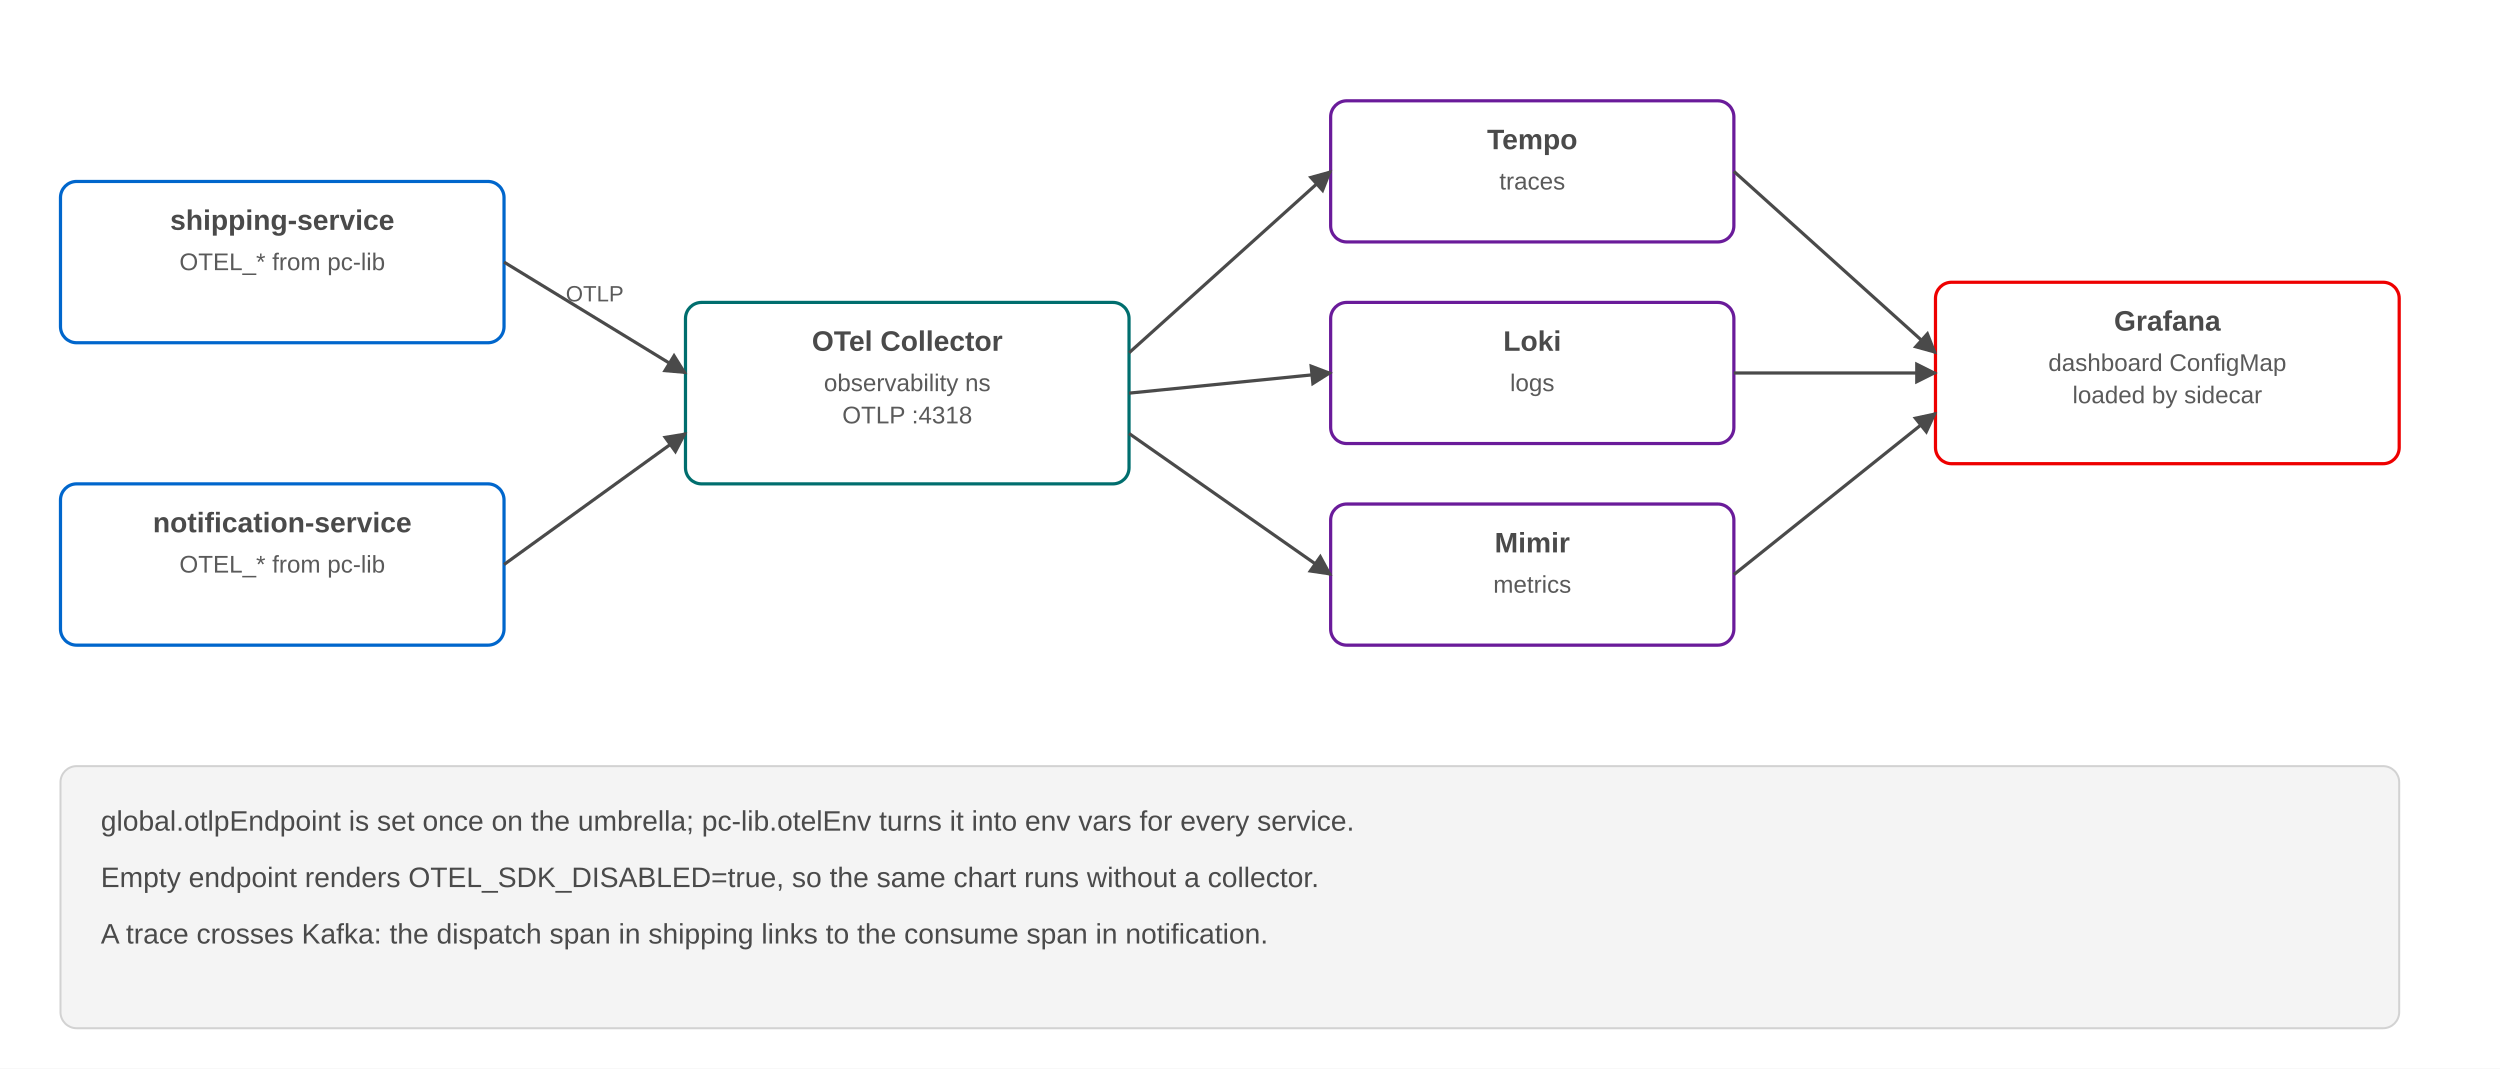
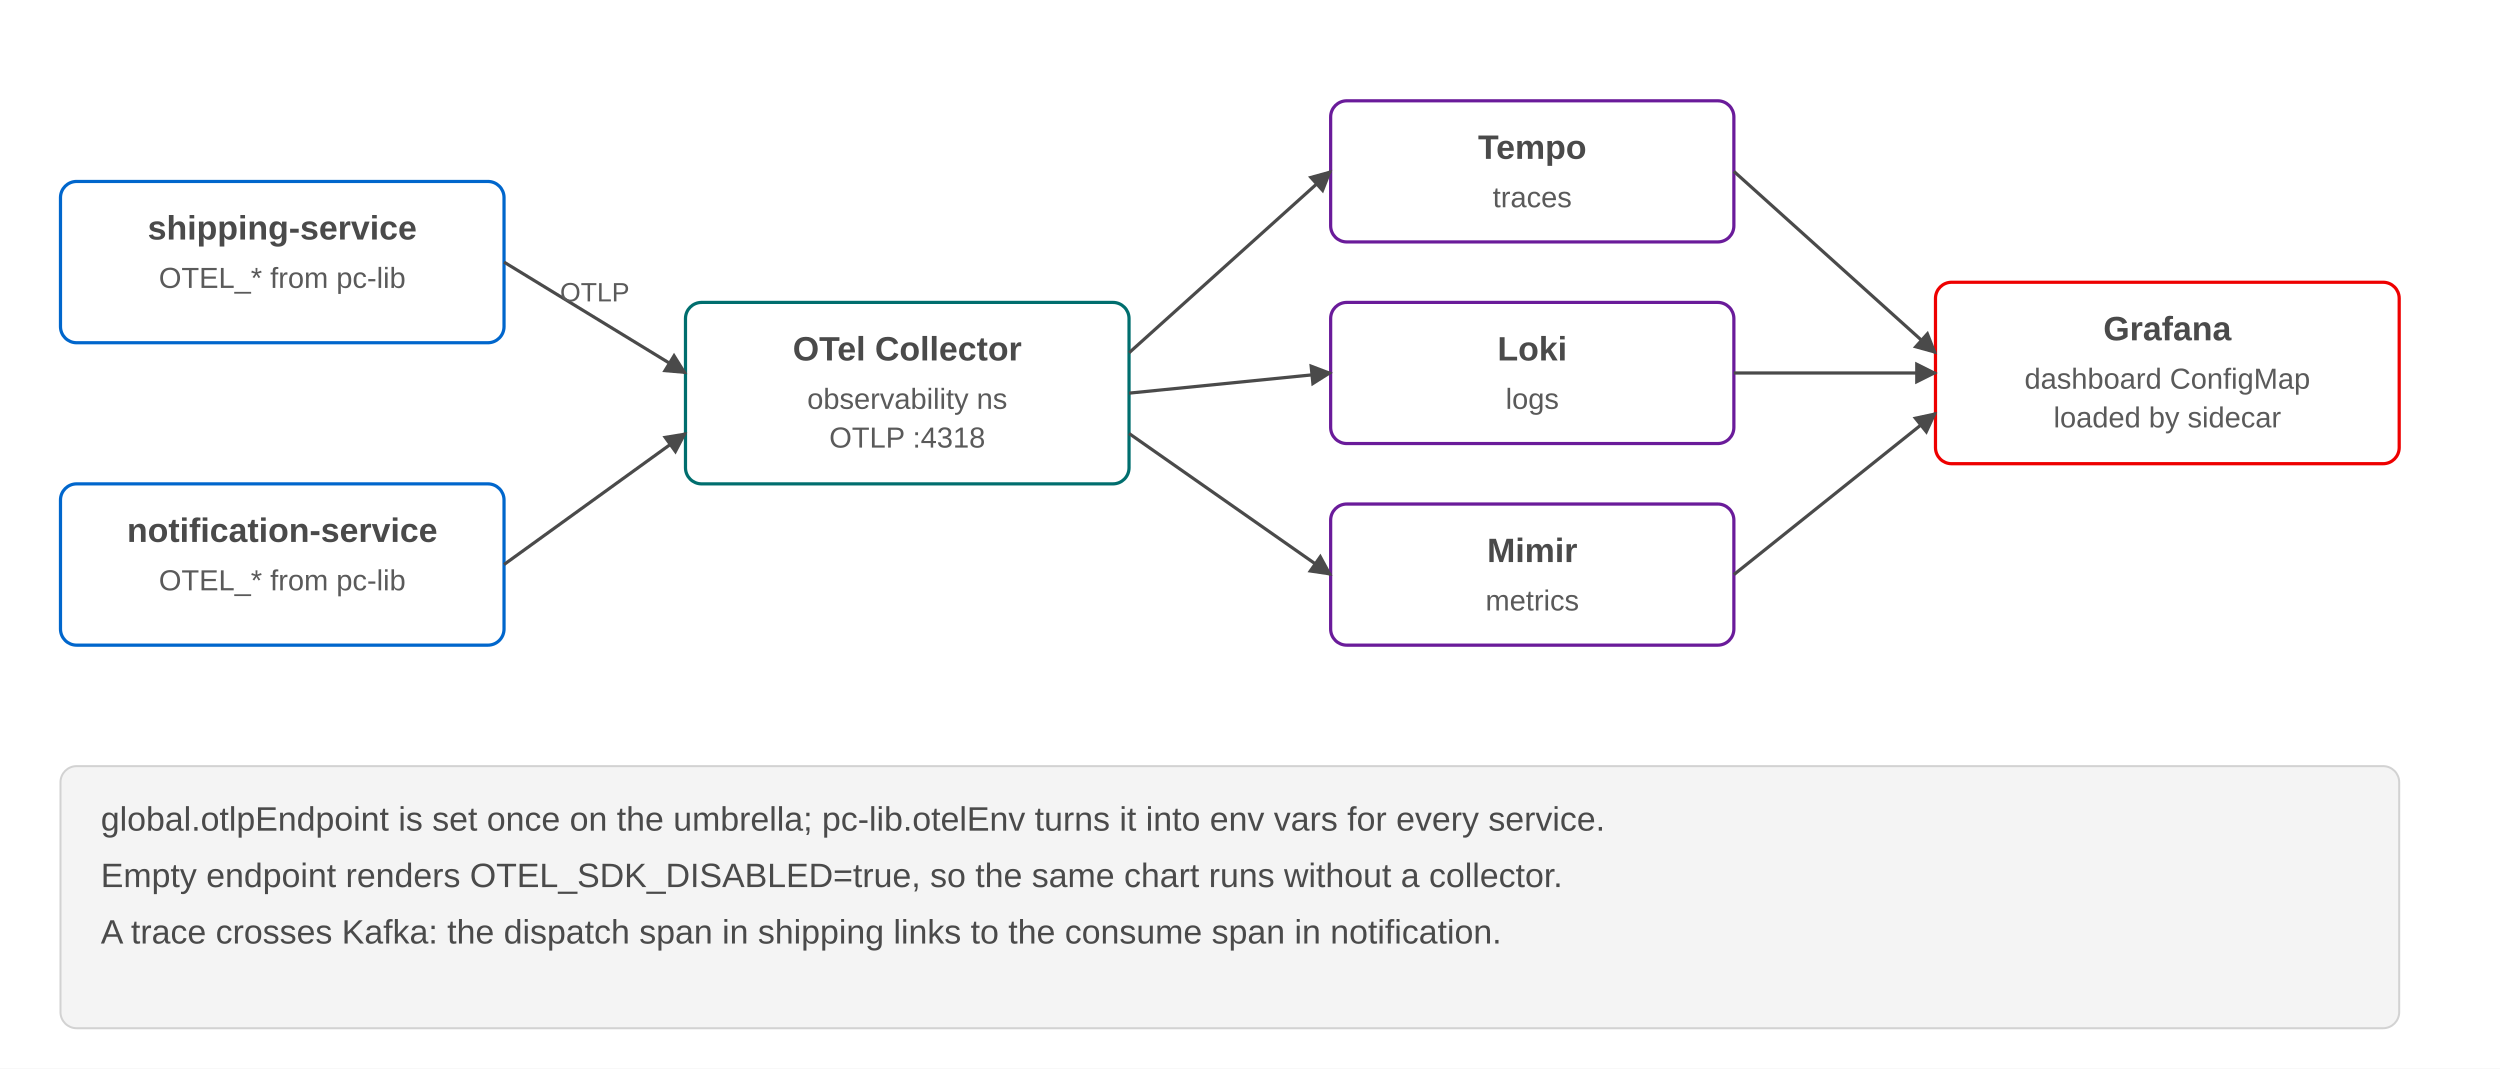
<svg xmlns="http://www.w3.org/2000/svg" viewBox="0 0 1240 530" width="1240" height="530">
  <defs>
    <marker id="_arrow_neutral_0" viewBox="0 0 10 10" refX="9" refY="5" markerWidth="7" markerHeight="7" orient="auto-start-reverse">
      <path d="M 0 0 L 10 5 L 0 10 z" fill="#4A4A4A" />
    </marker>
  </defs>
  <rect x="0" y="0" width="1240" height="530" fill="#FFFFFF" />
  <rect x="30" y="90" width="220" height="80" rx="8" ry="8" fill="#FFFFFF" stroke="#0066CC" stroke-width="1.6" />
-   <text x="140.0" y="114" font-family="Overpass, Red Hat Text, Arial, sans-serif" font-size="14" font-weight="600" fill="#4A4A4A" text-anchor="middle">shipping-service</text>
-   <text x="140.0" y="134" font-family="Red Hat Text, Arial, sans-serif" font-size="12" fill="#5A5A5A" text-anchor="middle">OTEL_* from pc-lib</text>
+   <text x="140.0" y="118.8" font-family="Overpass, Red Hat Text, Arial, sans-serif" font-size="16.8" font-weight="600" fill="#4A4A4A" text-anchor="middle">shipping-service</text>
+   <text x="140.0" y="142.8" font-family="Red Hat Text, Arial, sans-serif" font-size="14.4" fill="#5A5A5A" text-anchor="middle">OTEL_* from pc-lib</text>
  <rect x="30" y="240" width="220" height="80" rx="8" ry="8" fill="#FFFFFF" stroke="#0066CC" stroke-width="1.6" />
-   <text x="140.0" y="264" font-family="Overpass, Red Hat Text, Arial, sans-serif" font-size="14" font-weight="600" fill="#4A4A4A" text-anchor="middle">notification-service</text>
-   <text x="140.0" y="284" font-family="Red Hat Text, Arial, sans-serif" font-size="12" fill="#5A5A5A" text-anchor="middle">OTEL_* from pc-lib</text>
+   <text x="140.0" y="268.8" font-family="Overpass, Red Hat Text, Arial, sans-serif" font-size="16.8" font-weight="600" fill="#4A4A4A" text-anchor="middle">notification-service</text>
+   <text x="140.0" y="292.8" font-family="Red Hat Text, Arial, sans-serif" font-size="14.4" fill="#5A5A5A" text-anchor="middle">OTEL_* from pc-lib</text>
  <rect x="340" y="150" width="220" height="90" rx="8" ry="8" fill="#FFFFFF" stroke="#006E6E" stroke-width="1.6" />
-   <text x="450.0" y="174" font-family="Overpass, Red Hat Text, Arial, sans-serif" font-size="14" font-weight="600" fill="#4A4A4A" text-anchor="middle">OTel Collector</text>
-   <text x="450.0" y="194" font-family="Red Hat Text, Arial, sans-serif" font-size="12" fill="#5A5A5A" text-anchor="middle">observability ns</text>
-   <text x="450.0" y="210" font-family="Red Hat Text, Arial, sans-serif" font-size="12" fill="#5A5A5A" text-anchor="middle">OTLP :4318</text>
+   <text x="450.0" y="178.8" font-family="Overpass, Red Hat Text, Arial, sans-serif" font-size="16.8" font-weight="600" fill="#4A4A4A" text-anchor="middle">OTel Collector</text>
+   <text x="450.0" y="202.8" font-family="Red Hat Text, Arial, sans-serif" font-size="14.4" fill="#5A5A5A" text-anchor="middle">observability ns</text>
+   <text x="450.0" y="222.0" font-family="Red Hat Text, Arial, sans-serif" font-size="14.4" fill="#5A5A5A" text-anchor="middle">OTLP :4318</text>
  <rect x="660" y="50" width="200" height="70" rx="8" ry="8" fill="#FFFFFF" stroke="#6A1B9A" stroke-width="1.6" />
-   <text x="760.0" y="74" font-family="Overpass, Red Hat Text, Arial, sans-serif" font-size="14" font-weight="600" fill="#4A4A4A" text-anchor="middle">Tempo</text>
-   <text x="760.0" y="94" font-family="Red Hat Text, Arial, sans-serif" font-size="12" fill="#5A5A5A" text-anchor="middle">traces</text>
+   <text x="760.0" y="78.8" font-family="Overpass, Red Hat Text, Arial, sans-serif" font-size="16.8" font-weight="600" fill="#4A4A4A" text-anchor="middle">Tempo</text>
+   <text x="760.0" y="102.8" font-family="Red Hat Text, Arial, sans-serif" font-size="14.4" fill="#5A5A5A" text-anchor="middle">traces</text>
  <rect x="660" y="150" width="200" height="70" rx="8" ry="8" fill="#FFFFFF" stroke="#6A1B9A" stroke-width="1.6" />
-   <text x="760.0" y="174" font-family="Overpass, Red Hat Text, Arial, sans-serif" font-size="14" font-weight="600" fill="#4A4A4A" text-anchor="middle">Loki</text>
-   <text x="760.0" y="194" font-family="Red Hat Text, Arial, sans-serif" font-size="12" fill="#5A5A5A" text-anchor="middle">logs</text>
+   <text x="760.0" y="178.8" font-family="Overpass, Red Hat Text, Arial, sans-serif" font-size="16.8" font-weight="600" fill="#4A4A4A" text-anchor="middle">Loki</text>
+   <text x="760.0" y="202.8" font-family="Red Hat Text, Arial, sans-serif" font-size="14.4" fill="#5A5A5A" text-anchor="middle">logs</text>
  <rect x="660" y="250" width="200" height="70" rx="8" ry="8" fill="#FFFFFF" stroke="#6A1B9A" stroke-width="1.6" />
-   <text x="760.0" y="274" font-family="Overpass, Red Hat Text, Arial, sans-serif" font-size="14" font-weight="600" fill="#4A4A4A" text-anchor="middle">Mimir</text>
-   <text x="760.0" y="294" font-family="Red Hat Text, Arial, sans-serif" font-size="12" fill="#5A5A5A" text-anchor="middle">metrics</text>
+   <text x="760.0" y="278.8" font-family="Overpass, Red Hat Text, Arial, sans-serif" font-size="16.8" font-weight="600" fill="#4A4A4A" text-anchor="middle">Mimir</text>
+   <text x="760.0" y="302.8" font-family="Red Hat Text, Arial, sans-serif" font-size="14.4" fill="#5A5A5A" text-anchor="middle">metrics</text>
  <rect x="960" y="140" width="230" height="90" rx="8" ry="8" fill="#FFFFFF" stroke="#EE0000" stroke-width="1.6" />
-   <text x="1075.0" y="164" font-family="Overpass, Red Hat Text, Arial, sans-serif" font-size="14" font-weight="600" fill="#4A4A4A" text-anchor="middle">Grafana</text>
-   <text x="1075.0" y="184" font-family="Red Hat Text, Arial, sans-serif" font-size="12" fill="#5A5A5A" text-anchor="middle">dashboard ConfigMap</text>
-   <text x="1075.0" y="200" font-family="Red Hat Text, Arial, sans-serif" font-size="12" fill="#5A5A5A" text-anchor="middle">loaded by sidecar</text>
+   <text x="1075.0" y="168.8" font-family="Overpass, Red Hat Text, Arial, sans-serif" font-size="16.8" font-weight="600" fill="#4A4A4A" text-anchor="middle">Grafana</text>
+   <text x="1075.0" y="192.8" font-family="Red Hat Text, Arial, sans-serif" font-size="14.4" fill="#5A5A5A" text-anchor="middle">dashboard ConfigMap</text>
+   <text x="1075.0" y="212.0" font-family="Red Hat Text, Arial, sans-serif" font-size="14.4" fill="#5A5A5A" text-anchor="middle">loaded by sidecar</text>
  <line x1="250" y1="130" x2="340" y2="185" stroke="#4A4A4A" stroke-width="1.6" marker-end="url(#_arrow_neutral_0)" />
-   <text x="295.0" y="149.5" font-family="Red Hat Text, Arial, sans-serif" font-size="11" fill="#5A5A5A" text-anchor="middle">OTLP</text>
+   <text x="295.0" y="149.5" font-family="Red Hat Text, Arial, sans-serif" font-size="13.2" fill="#5A5A5A" text-anchor="middle">OTLP</text>
  <line x1="250" y1="280" x2="340" y2="215" stroke="#4A4A4A" stroke-width="1.6" marker-end="url(#_arrow_neutral_0)" />
  <line x1="560" y1="175" x2="660" y2="85" stroke="#4A4A4A" stroke-width="1.6" marker-end="url(#_arrow_neutral_0)" />
  <line x1="560" y1="195" x2="660" y2="185" stroke="#4A4A4A" stroke-width="1.6" marker-end="url(#_arrow_neutral_0)" />
  <line x1="560" y1="215" x2="660" y2="285" stroke="#4A4A4A" stroke-width="1.6" marker-end="url(#_arrow_neutral_0)" />
  <line x1="860" y1="85" x2="960" y2="175" stroke="#4A4A4A" stroke-width="1.6" marker-end="url(#_arrow_neutral_0)" />
  <line x1="860" y1="185" x2="960" y2="185" stroke="#4A4A4A" stroke-width="1.6" marker-end="url(#_arrow_neutral_0)" />
  <line x1="860" y1="285" x2="960" y2="205" stroke="#4A4A4A" stroke-width="1.6" marker-end="url(#_arrow_neutral_0)" />
  <rect x="30" y="380" width="1160" height="130" rx="8" ry="8" fill="#F4F4F4" stroke="#D2D2D2" stroke-width="1" />
-   <text x="50" y="412" font-family="Overpass, Red Hat Text, Arial, sans-serif" font-size="14" font-weight="normal" fill="#4A4A4A" text-anchor="start">global.otlpEndpoint is set once on the umbrella; pc-lib.otelEnv turns it into env vars for every service.</text>
-   <text x="50" y="440" font-family="Overpass, Red Hat Text, Arial, sans-serif" font-size="14" font-weight="normal" fill="#4A4A4A" text-anchor="start">Empty endpoint renders OTEL_SDK_DISABLED=true, so the same chart runs without a collector.</text>
-   <text x="50" y="468" font-family="Overpass, Red Hat Text, Arial, sans-serif" font-size="14" font-weight="normal" fill="#4A4A4A" text-anchor="start">A trace crosses Kafka: the dispatch span in shipping links to the consume span in notification.</text>
+   <text x="50" y="412" font-family="Overpass, Red Hat Text, Arial, sans-serif" font-size="16.8" font-weight="normal" fill="#4A4A4A" text-anchor="start">global.otlpEndpoint is set once on the umbrella; pc-lib.otelEnv turns it into env vars for every service.</text>
+   <text x="50" y="440" font-family="Overpass, Red Hat Text, Arial, sans-serif" font-size="16.8" font-weight="normal" fill="#4A4A4A" text-anchor="start">Empty endpoint renders OTEL_SDK_DISABLED=true, so the same chart runs without a collector.</text>
+   <text x="50" y="468" font-family="Overpass, Red Hat Text, Arial, sans-serif" font-size="16.8" font-weight="normal" fill="#4A4A4A" text-anchor="start">A trace crosses Kafka: the dispatch span in shipping links to the consume span in notification.</text>
</svg>
